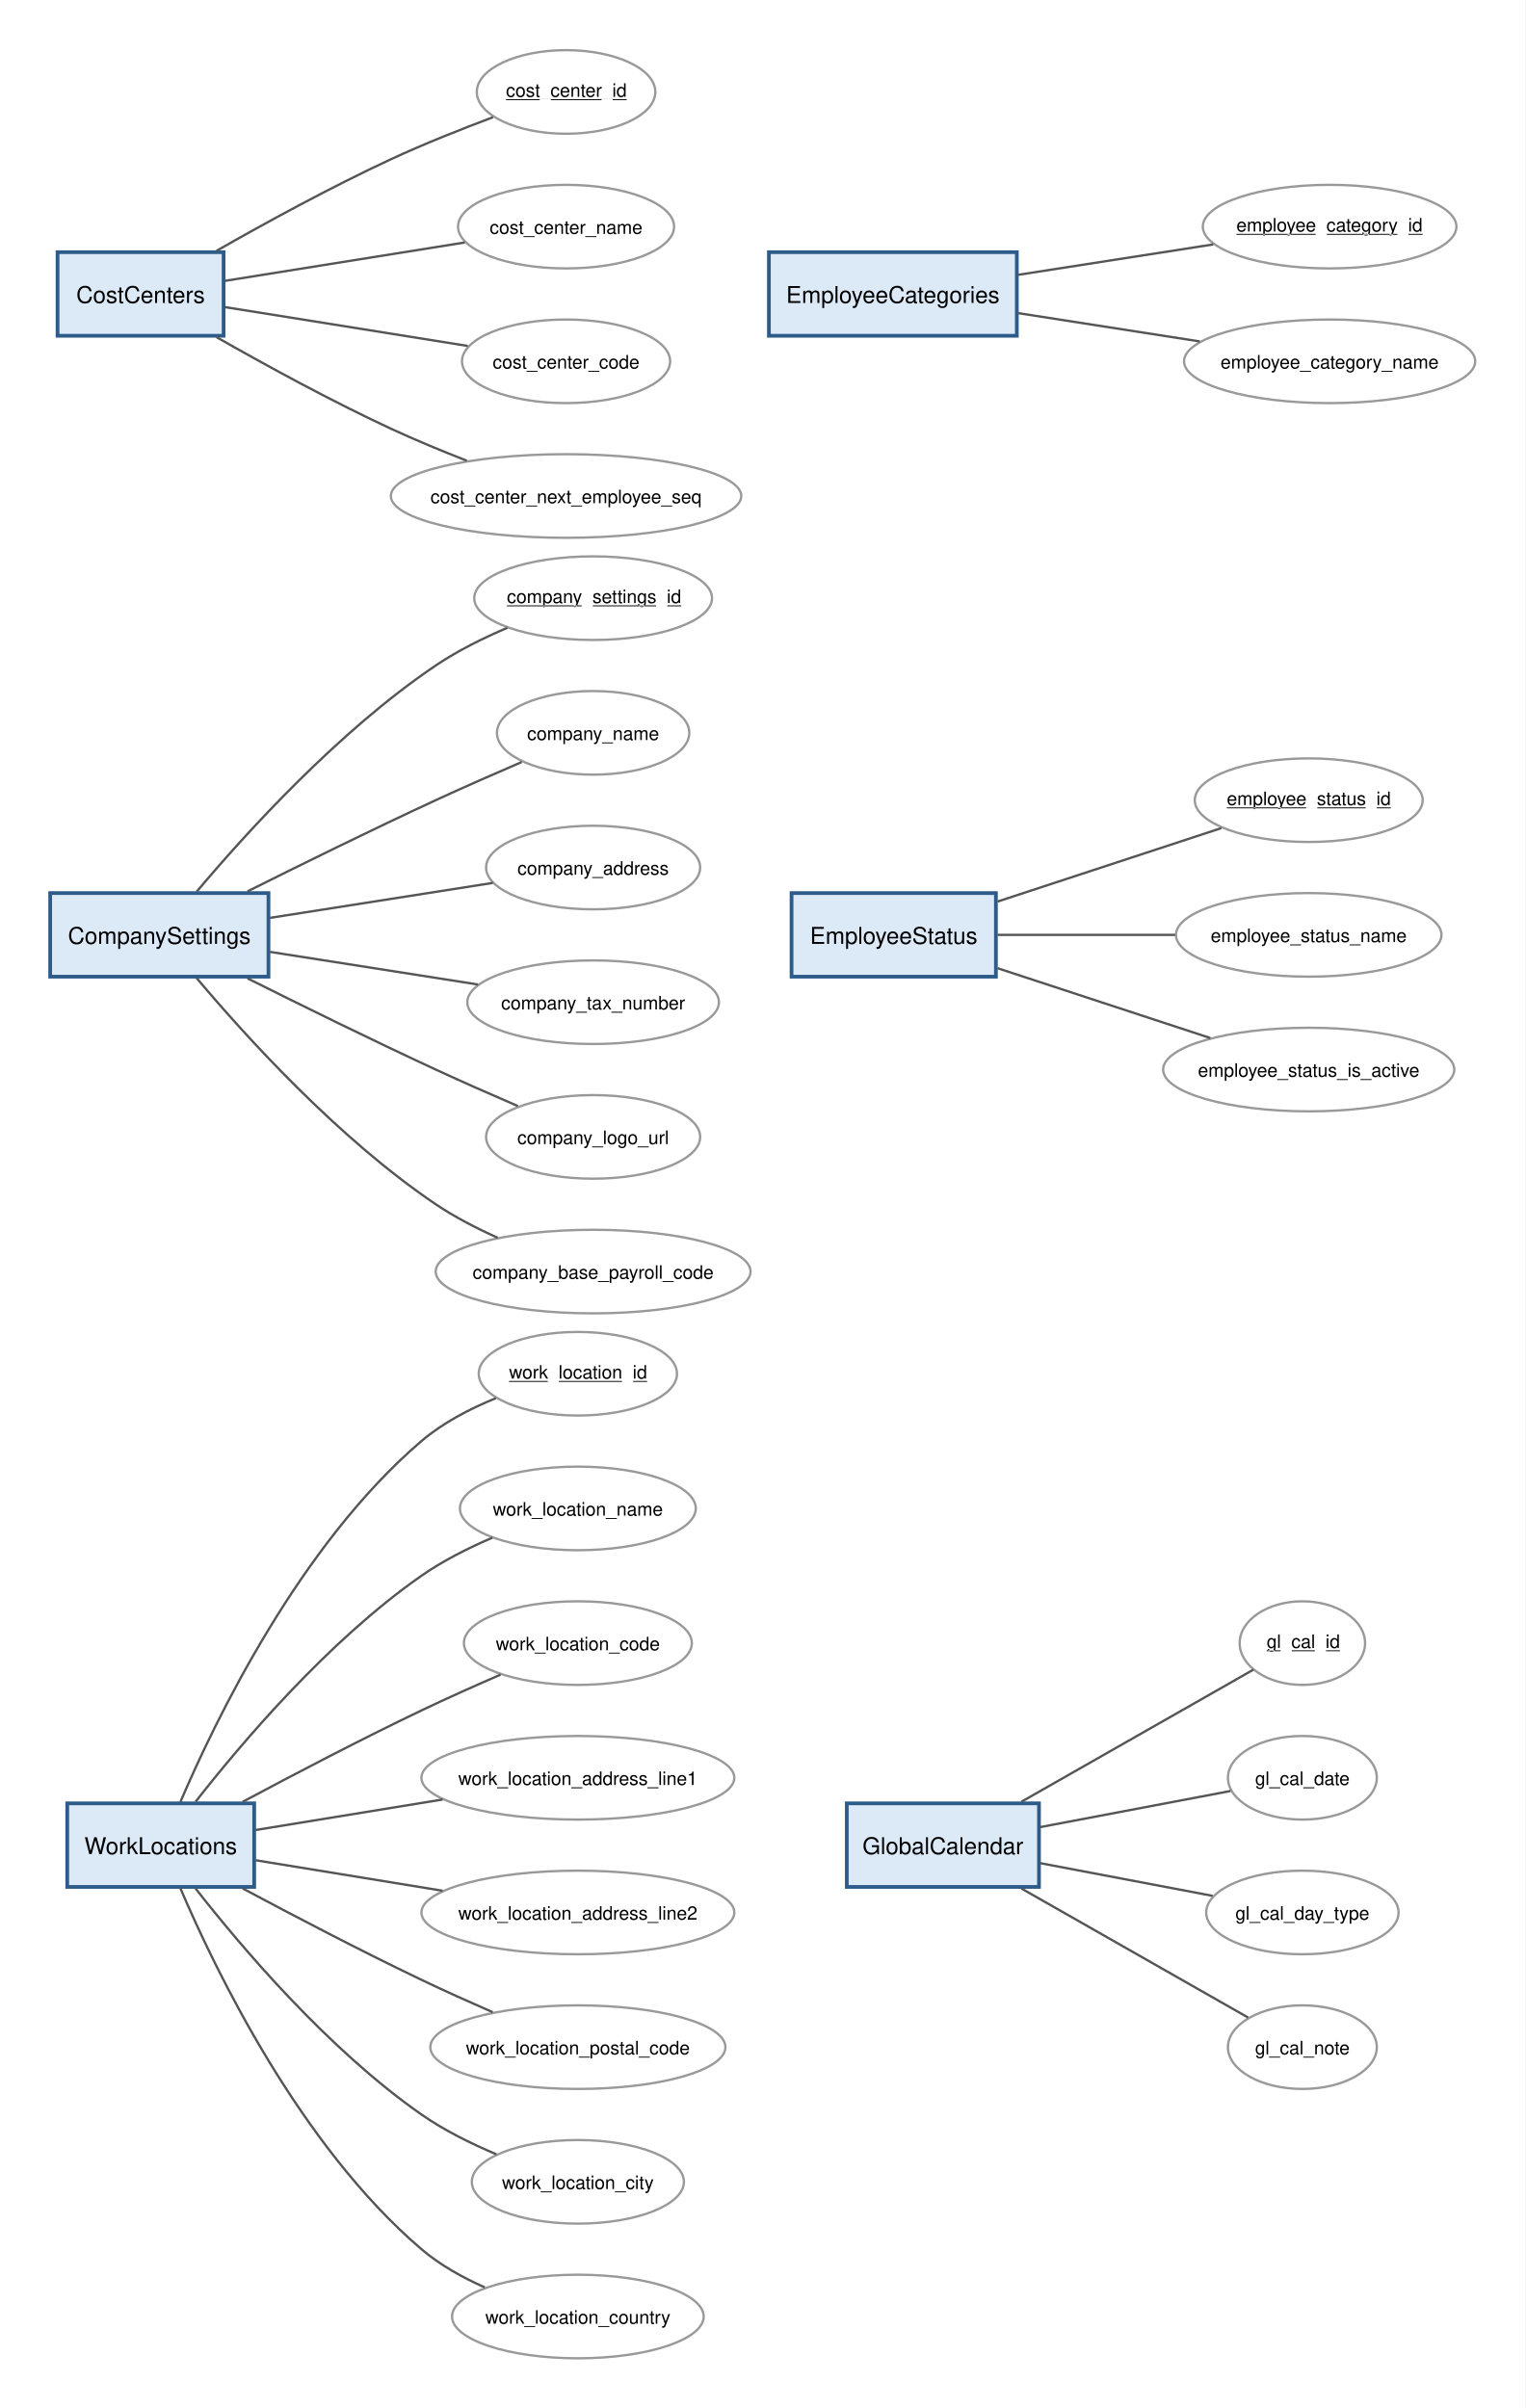
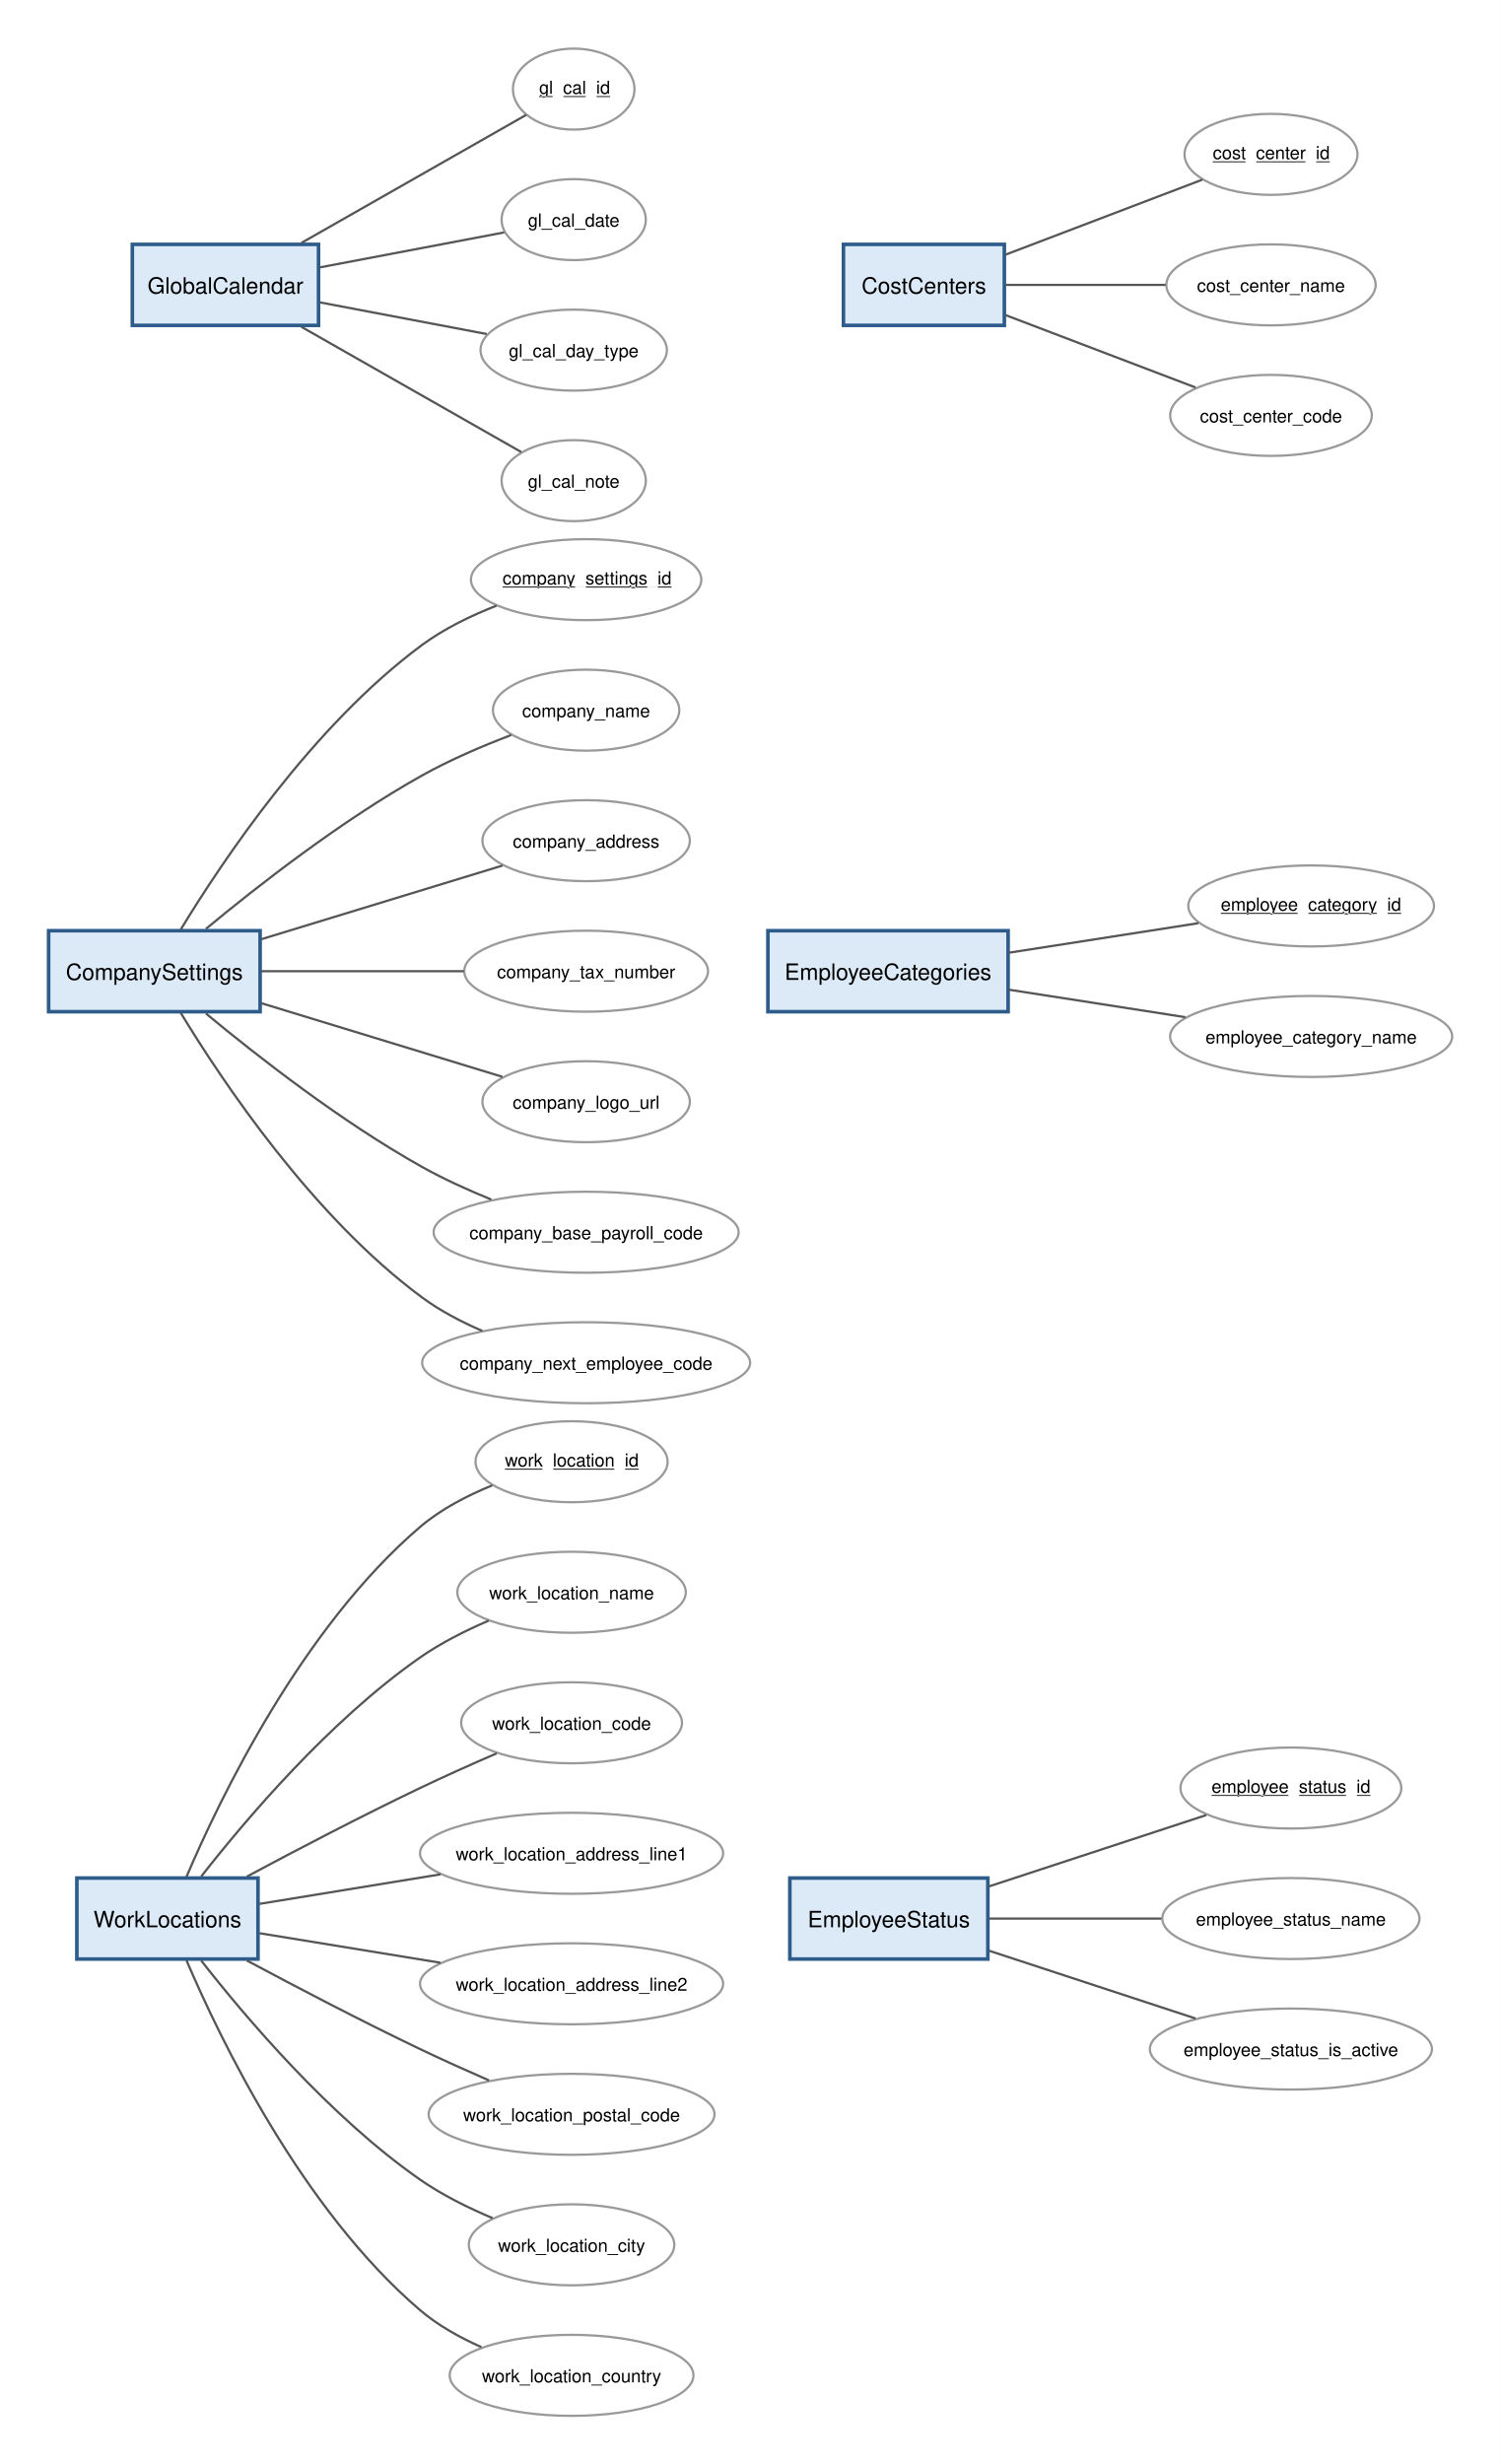
- <svg xmlns="http://www.w3.org/2000/svg" width="657pt" height="1037pt" viewBox="0.00 0.00 657.00 1037.00">
-   <g id="graph0" class="graph" transform="scale(1 1) rotate(0) translate(21.6 1015.6)">
-     <polygon fill="white" stroke="none" points="-21.6,21.6 -21.6,-1015.6 635.17,-1015.6 635.17,21.6 -21.6,21.6" />
+ <svg xmlns="http://www.w3.org/2000/svg" width="667pt" height="1095pt" viewBox="0.00 0.00 667.00 1095.00">
+   <g id="graph0" class="graph" transform="scale(1 1) rotate(0) translate(21.6 1073.6)">
+     <polygon fill="white" stroke="none" points="-21.6,21.6 -21.6,-1073.6 645.38,-1073.6 645.38,21.6 -21.6,21.6" />
    <g id="node1" class="node">
-       <polygon fill="#dce9f7" stroke="#2e5c8a" stroke-width="1.6" points="407.21,-631 319.21,-631 319.21,-595 407.21,-595 407.21,-631" />
-       <text xml:space="preserve" text-anchor="middle" x="363.21" y="-609.12" font-family="Helvetica,sans-Serif" font-size="10.00">EmployeeStatus</text>
+       <polygon fill="#dce9f7" stroke="#2e5c8a" stroke-width="1.6" points="417.42,-239 329.42,-239 329.42,-203 417.42,-203 417.42,-239" />
+       <text xml:space="preserve" text-anchor="middle" x="373.42" y="-217.12" font-family="Helvetica,sans-Serif" font-size="10.00">EmployeeStatus</text>
    </g>
    <g id="node2" class="node">
-       <ellipse fill="white" stroke="#999999" cx="541.89" cy="-671" rx="49.07" ry="18" />
-       <text xml:space="preserve" text-anchor="start" x="506.64" y="-668.9" font-family="Helvetica,sans-Serif" text-decoration="underline" font-size="8.00">employee_status_id</text>
+       <ellipse fill="white" stroke="#999999" cx="552.1" cy="-279" rx="49.07" ry="18" />
+       <text xml:space="preserve" text-anchor="start" x="516.85" y="-276.9" font-family="Helvetica,sans-Serif" text-decoration="underline" font-size="8.00">employee_status_id</text>
    </g>
    <g id="edge1" class="edge">
-       <path fill="none" stroke="#555555" d="M407.88,-627.34C437.52,-637.07 476.25,-649.78 504.27,-658.98" />
+       <path fill="none" stroke="#555555" d="M418.09,-235.34C447.73,-245.07 486.46,-257.78 514.48,-266.98" />
    </g>
    <g id="node3" class="node">
-       <ellipse fill="white" stroke="#999999" cx="541.89" cy="-613" rx="57.15" ry="18" />
-       <text xml:space="preserve" text-anchor="middle" x="541.89" y="-609.9" font-family="Helvetica,sans-Serif" font-size="8.00">employee_status_name</text>
+       <ellipse fill="white" stroke="#999999" cx="552.1" cy="-221" rx="57.15" ry="18" />
+       <text xml:space="preserve" text-anchor="middle" x="552.1" y="-217.9" font-family="Helvetica,sans-Serif" font-size="8.00">employee_status_name</text>
    </g>
    <g id="edge2" class="edge">
-       <path fill="none" stroke="#555555" d="M407.88,-613C430.98,-613 459.6,-613 484.37,-613" />
+       <path fill="none" stroke="#555555" d="M418.09,-221C441.19,-221 469.81,-221 494.58,-221" />
    </g>
    <g id="node4" class="node">
-       <ellipse fill="white" stroke="#999999" cx="541.89" cy="-555" rx="62.68" ry="18" />
-       <text xml:space="preserve" text-anchor="middle" x="541.89" y="-551.9" font-family="Helvetica,sans-Serif" font-size="8.00">employee_status_is_active</text>
+       <ellipse fill="white" stroke="#999999" cx="552.1" cy="-163" rx="62.68" ry="18" />
+       <text xml:space="preserve" text-anchor="middle" x="552.1" y="-159.9" font-family="Helvetica,sans-Serif" font-size="8.00">employee_status_is_active</text>
    </g>
    <g id="edge3" class="edge">
-       <path fill="none" stroke="#555555" d="M407.88,-598.66C435.88,-589.47 472.01,-577.61 499.54,-568.57" />
+       <path fill="none" stroke="#555555" d="M418.09,-206.66C446.09,-197.47 482.22,-185.61 509.75,-176.57" />
    </g>
    <g id="node5" class="node">
-       <polygon fill="#dce9f7" stroke="#2e5c8a" stroke-width="1.6" points="416.21,-907 309.46,-907 309.46,-871 416.21,-871 416.21,-907" />
-       <text xml:space="preserve" text-anchor="middle" x="362.84" y="-885.12" font-family="Helvetica,sans-Serif" font-size="10.00">EmployeeCategories</text>
+       <polygon fill="#dce9f7" stroke="#2e5c8a" stroke-width="1.6" points="426.42,-660 319.67,-660 319.67,-624 426.42,-624 426.42,-660" />
+       <text xml:space="preserve" text-anchor="middle" x="373.05" y="-638.13" font-family="Helvetica,sans-Serif" font-size="10.00">EmployeeCategories</text>
    </g>
    <g id="node6" class="node">
-       <ellipse fill="white" stroke="#999999" cx="550.89" cy="-918" rx="54.6" ry="18" />
-       <text xml:space="preserve" text-anchor="start" x="510.76" y="-915.9" font-family="Helvetica,sans-Serif" text-decoration="underline" font-size="8.00">employee_category_id</text>
+       <ellipse fill="white" stroke="#999999" cx="561.1" cy="-671" rx="54.6" ry="18" />
+       <text xml:space="preserve" text-anchor="start" x="520.97" y="-668.9" font-family="Helvetica,sans-Serif" text-decoration="underline" font-size="8.00">employee_category_id</text>
    </g>
    <g id="edge4" class="edge">
-       <path fill="none" stroke="#555555" d="M416.65,-897.23C443.08,-901.35 474.87,-906.31 500.77,-910.34" />
+       <path fill="none" stroke="#555555" d="M426.86,-650.23C453.29,-654.35 485.08,-659.31 510.98,-663.34" />
    </g>
    <g id="node7" class="node">
-       <ellipse fill="white" stroke="#999999" cx="550.89" cy="-860" rx="62.68" ry="18" />
-       <text xml:space="preserve" text-anchor="middle" x="550.89" y="-856.9" font-family="Helvetica,sans-Serif" font-size="8.00">employee_category_name</text>
+       <ellipse fill="white" stroke="#999999" cx="561.1" cy="-613" rx="62.68" ry="18" />
+       <text xml:space="preserve" text-anchor="middle" x="561.1" y="-609.9" font-family="Helvetica,sans-Serif" font-size="8.00">employee_category_name</text>
    </g>
    <g id="edge5" class="edge">
-       <path fill="none" stroke="#555555" d="M416.65,-880.77C441.15,-876.95 470.25,-872.41 494.99,-868.56" />
+       <path fill="none" stroke="#555555" d="M426.86,-633.77C451.36,-629.95 480.46,-625.41 505.2,-621.56" />
    </g>
    <g id="node8" class="node">
-       <polygon fill="#dce9f7" stroke="#2e5c8a" stroke-width="1.6" points="74.68,-907 3.18,-907 3.18,-871 74.68,-871 74.68,-907" />
-       <text xml:space="preserve" text-anchor="middle" x="38.93" y="-885.12" font-family="Helvetica,sans-Serif" font-size="10.00">CostCenters</text>
+       <polygon fill="#dce9f7" stroke="#2e5c8a" stroke-width="1.6" points="424.75,-965 353.25,-965 353.25,-929 424.75,-929 424.75,-965" />
+       <text xml:space="preserve" text-anchor="middle" x="389" y="-943.12" font-family="Helvetica,sans-Serif" font-size="10.00">CostCenters</text>
    </g>
    <g id="node9" class="node">
-       <ellipse fill="white" stroke="#999999" cx="222.13" cy="-976" rx="38.43" ry="18" />
-       <text xml:space="preserve" text-anchor="start" x="196.25" y="-973.9" font-family="Helvetica,sans-Serif" text-decoration="underline" font-size="8.00">cost_center_id</text>
+       <ellipse fill="white" stroke="#999999" cx="543.26" cy="-1005" rx="38.43" ry="18" />
+       <text xml:space="preserve" text-anchor="start" x="517.39" y="-1002.9" font-family="Helvetica,sans-Serif" text-decoration="underline" font-size="8.00">cost_center_id</text>
    </g>
    <g id="edge6" class="edge">
-       <path fill="none" stroke="#555555" d="M71.63,-907.59C92.58,-919.54 120.86,-935.01 146.68,-947 160.9,-953.6 177.07,-960.02 190.7,-965.14" />
+       <path fill="none" stroke="#555555" d="M425.32,-960.45C451.85,-970.56 487.77,-984.24 512.77,-993.77" />
    </g>
    <g id="node10" class="node">
-       <ellipse fill="white" stroke="#999999" cx="222.13" cy="-918" rx="46.51" ry="18" />
-       <text xml:space="preserve" text-anchor="middle" x="222.13" y="-914.9" font-family="Helvetica,sans-Serif" font-size="8.00">cost_center_name</text>
+       <ellipse fill="white" stroke="#999999" cx="543.26" cy="-947" rx="46.51" ry="18" />
+       <text xml:space="preserve" text-anchor="middle" x="543.26" y="-943.9" font-family="Helvetica,sans-Serif" font-size="8.00">cost_center_name</text>
    </g>
    <g id="edge7" class="edge">
-       <path fill="none" stroke="#555555" d="M75.3,-894.66C104.86,-899.39 147.1,-906.15 178.52,-911.18" />
+       <path fill="none" stroke="#555555" d="M425.32,-947C446.49,-947 473.64,-947 496.45,-947" />
    </g>
    <g id="node11" class="node">
-       <ellipse fill="white" stroke="#999999" cx="222.13" cy="-860" rx="44.81" ry="18" />
-       <text xml:space="preserve" text-anchor="middle" x="222.13" y="-856.9" font-family="Helvetica,sans-Serif" font-size="8.00">cost_center_code</text>
+       <ellipse fill="white" stroke="#999999" cx="543.26" cy="-889" rx="44.81" ry="18" />
+       <text xml:space="preserve" text-anchor="middle" x="543.26" y="-885.9" font-family="Helvetica,sans-Serif" font-size="8.00">cost_center_code</text>
    </g>
    <g id="edge8" class="edge">
-       <path fill="none" stroke="#555555" d="M75.3,-883.34C105.27,-878.54 148.28,-871.66 179.82,-866.61" />
+       <path fill="none" stroke="#555555" d="M425.32,-933.55C450.79,-923.84 484.93,-910.84 509.74,-901.39" />
    </g>
    <g id="node12" class="node">
-       <ellipse fill="white" stroke="#999999" cx="222.13" cy="-802" rx="75.44" ry="18" />
-       <text xml:space="preserve" text-anchor="middle" x="222.13" y="-798.9" font-family="Helvetica,sans-Serif" font-size="8.00">cost_center_next_employee_seq</text>
+       <polygon fill="#dce9f7" stroke="#2e5c8a" stroke-width="1.6" points="93.06,-239 12.56,-239 12.56,-203 93.06,-203 93.06,-239" />
+       <text xml:space="preserve" text-anchor="middle" x="52.81" y="-217.12" font-family="Helvetica,sans-Serif" font-size="10.00">WorkLocations</text>
+     </g>
+     <g id="node13" class="node">
+       <ellipse fill="white" stroke="#999999" cx="232.42" cy="-424" rx="42.68" ry="18" />
+       <text xml:space="preserve" text-anchor="start" x="202.79" y="-421.9" font-family="Helvetica,sans-Serif" text-decoration="underline" font-size="8.00">work_location_id</text>
    </g>
    <g id="edge9" class="edge">
-       <path fill="none" stroke="#555555" d="M71.63,-870.41C92.58,-858.46 120.86,-842.99 146.68,-831 157.13,-826.15 168.62,-821.4 179.39,-817.19" />
-     </g>
-     <g id="node13" class="node">
-       <polygon fill="#dce9f7" stroke="#2e5c8a" stroke-width="1.6" points="87.85,-239 7.35,-239 7.35,-203 87.85,-203 87.85,-239" />
-       <text xml:space="preserve" text-anchor="middle" x="47.6" y="-217.12" font-family="Helvetica,sans-Serif" font-size="10.00">WorkLocations</text>
+       <path fill="none" stroke="#555555" d="M61.26,-239.53C76.12,-274.37 112.58,-350.17 165.06,-395 174.33,-402.92 186.11,-409 197.15,-413.5" />
    </g>
    <g id="node14" class="node">
-       <ellipse fill="white" stroke="#999999" cx="227.21" cy="-424" rx="42.68" ry="18" />
-       <text xml:space="preserve" text-anchor="start" x="197.58" y="-421.9" font-family="Helvetica,sans-Serif" text-decoration="underline" font-size="8.00">work_location_id</text>
+       <ellipse fill="white" stroke="#999999" cx="232.42" cy="-366" rx="50.77" ry="18" />
+       <text xml:space="preserve" text-anchor="middle" x="232.42" y="-362.9" font-family="Helvetica,sans-Serif" font-size="8.00">work_location_name</text>
    </g>
    <g id="edge10" class="edge">
-       <path fill="none" stroke="#555555" d="M56.05,-239.53C70.91,-274.37 107.37,-350.17 159.85,-395 169.12,-402.92 180.9,-409 191.94,-413.5" />
+       <path fill="none" stroke="#555555" d="M67.81,-239.67C87.3,-264.61 124.78,-308.9 165.06,-337 174.34,-343.47 185.3,-348.98 195.61,-353.4" />
    </g>
    <g id="node15" class="node">
-       <ellipse fill="white" stroke="#999999" cx="227.21" cy="-366" rx="50.77" ry="18" />
-       <text xml:space="preserve" text-anchor="middle" x="227.21" y="-362.9" font-family="Helvetica,sans-Serif" font-size="8.00">work_location_name</text>
+       <ellipse fill="white" stroke="#999999" cx="232.42" cy="-308" rx="49.07" ry="18" />
+       <text xml:space="preserve" text-anchor="middle" x="232.42" y="-304.9" font-family="Helvetica,sans-Serif" font-size="8.00">work_location_code</text>
    </g>
    <g id="edge11" class="edge">
-       <path fill="none" stroke="#555555" d="M62.6,-239.67C82.09,-264.61 119.57,-308.9 159.85,-337 169.13,-343.47 180.09,-348.98 190.4,-353.4" />
+       <path fill="none" stroke="#555555" d="M88.08,-239.64C109.92,-251.33 138.93,-266.5 165.06,-279 176.06,-284.26 188.25,-289.7 199.15,-294.43" />
    </g>
    <g id="node16" class="node">
-       <ellipse fill="white" stroke="#999999" cx="227.21" cy="-308" rx="49.07" ry="18" />
-       <text xml:space="preserve" text-anchor="middle" x="227.21" y="-304.9" font-family="Helvetica,sans-Serif" font-size="8.00">work_location_code</text>
+       <ellipse fill="white" stroke="#999999" cx="232.42" cy="-250" rx="67.36" ry="18" />
+       <text xml:space="preserve" text-anchor="middle" x="232.42" y="-246.9" font-family="Helvetica,sans-Serif" font-size="8.00">work_location_address_line1</text>
    </g>
    <g id="edge12" class="edge">
-       <path fill="none" stroke="#555555" d="M82.87,-239.64C104.71,-251.33 133.72,-266.5 159.85,-279 170.85,-284.26 183.04,-289.7 193.94,-294.43" />
+       <path fill="none" stroke="#555555" d="M93.67,-227.51C117.4,-231.38 147.91,-236.36 174.18,-240.65" />
    </g>
    <g id="node17" class="node">
-       <ellipse fill="white" stroke="#999999" cx="227.21" cy="-250" rx="67.36" ry="18" />
-       <text xml:space="preserve" text-anchor="middle" x="227.21" y="-246.9" font-family="Helvetica,sans-Serif" font-size="8.00">work_location_address_line1</text>
+       <ellipse fill="white" stroke="#999999" cx="232.42" cy="-192" rx="67.36" ry="18" />
+       <text xml:space="preserve" text-anchor="middle" x="232.42" y="-188.9" font-family="Helvetica,sans-Serif" font-size="8.00">work_location_address_line2</text>
    </g>
    <g id="edge13" class="edge">
-       <path fill="none" stroke="#555555" d="M88.46,-227.51C112.19,-231.38 142.69,-236.36 168.97,-240.65" />
+       <path fill="none" stroke="#555555" d="M93.67,-214.49C117.4,-210.62 147.91,-205.64 174.18,-201.35" />
    </g>
    <g id="node18" class="node">
-       <ellipse fill="white" stroke="#999999" cx="227.21" cy="-192" rx="67.36" ry="18" />
-       <text xml:space="preserve" text-anchor="middle" x="227.21" y="-188.9" font-family="Helvetica,sans-Serif" font-size="8.00">work_location_address_line2</text>
+       <ellipse fill="white" stroke="#999999" cx="232.42" cy="-134" rx="63.53" ry="18" />
+       <text xml:space="preserve" text-anchor="middle" x="232.42" y="-130.9" font-family="Helvetica,sans-Serif" font-size="8.00">work_location_postal_code</text>
    </g>
    <g id="edge14" class="edge">
-       <path fill="none" stroke="#555555" d="M88.46,-214.49C112.19,-210.62 142.69,-205.64 168.97,-201.35" />
+       <path fill="none" stroke="#555555" d="M88.08,-202.36C109.92,-190.67 138.93,-175.5 165.06,-163 174.93,-158.28 185.75,-153.42 195.74,-149.06" />
    </g>
    <g id="node19" class="node">
-       <ellipse fill="white" stroke="#999999" cx="227.21" cy="-134" rx="63.53" ry="18" />
-       <text xml:space="preserve" text-anchor="middle" x="227.21" y="-130.9" font-family="Helvetica,sans-Serif" font-size="8.00">work_location_postal_code</text>
+       <ellipse fill="white" stroke="#999999" cx="232.42" cy="-76" rx="45.66" ry="18" />
+       <text xml:space="preserve" text-anchor="middle" x="232.42" y="-72.9" font-family="Helvetica,sans-Serif" font-size="8.00">work_location_city</text>
    </g>
    <g id="edge15" class="edge">
-       <path fill="none" stroke="#555555" d="M82.87,-202.36C104.71,-190.67 133.72,-175.5 159.85,-163 169.72,-158.28 180.54,-153.42 190.53,-149.06" />
+       <path fill="none" stroke="#555555" d="M67.81,-202.33C87.3,-177.39 124.78,-133.1 165.06,-105 174.86,-98.17 186.52,-92.41 197.32,-87.87" />
    </g>
    <g id="node20" class="node">
-       <ellipse fill="white" stroke="#999999" cx="227.21" cy="-76" rx="45.66" ry="18" />
-       <text xml:space="preserve" text-anchor="middle" x="227.21" y="-72.9" font-family="Helvetica,sans-Serif" font-size="8.00">work_location_city</text>
+       <ellipse fill="white" stroke="#999999" cx="232.42" cy="-18" rx="54.17" ry="18" />
+       <text xml:space="preserve" text-anchor="middle" x="232.42" y="-14.9" font-family="Helvetica,sans-Serif" font-size="8.00">work_location_country</text>
    </g>
    <g id="edge16" class="edge">
-       <path fill="none" stroke="#555555" d="M62.6,-202.33C82.09,-177.39 119.57,-133.1 159.85,-105 169.65,-98.17 181.31,-92.41 192.11,-87.87" />
+       <path fill="none" stroke="#555555" d="M61.26,-202.47C76.12,-167.63 112.58,-91.83 165.06,-47 173,-40.22 182.76,-34.79 192.33,-30.55" />
    </g>
    <g id="node21" class="node">
-       <ellipse fill="white" stroke="#999999" cx="227.21" cy="-18" rx="54.17" ry="18" />
-       <text xml:space="preserve" text-anchor="middle" x="227.21" y="-14.9" font-family="Helvetica,sans-Serif" font-size="8.00">work_location_country</text>
+       <polygon fill="#dce9f7" stroke="#2e5c8a" stroke-width="1.6" points="119.96,-965 37.21,-965 37.21,-929 119.96,-929 119.96,-965" />
+       <text xml:space="preserve" text-anchor="middle" x="78.59" y="-943.12" font-family="Helvetica,sans-Serif" font-size="10.00">GlobalCalendar</text>
+     </g>
+     <g id="node22" class="node">
+       <ellipse fill="white" stroke="#999999" cx="233.37" cy="-1034" rx="27" ry="18" />
+       <text xml:space="preserve" text-anchor="start" x="217.99" y="-1031.9" font-family="Helvetica,sans-Serif" text-decoration="underline" font-size="8.00">gl_cal_id</text>
    </g>
    <g id="edge17" class="edge">
-       <path fill="none" stroke="#555555" d="M56.05,-202.47C70.91,-167.63 107.37,-91.83 159.85,-47 167.79,-40.22 177.55,-34.79 187.12,-30.55" />
-     </g>
-     <g id="node22" class="node">
-       <polygon fill="#dce9f7" stroke="#2e5c8a" stroke-width="1.6" points="425.75,-239 343,-239 343,-203 425.75,-203 425.75,-239" />
-       <text xml:space="preserve" text-anchor="middle" x="384.38" y="-217.12" font-family="Helvetica,sans-Serif" font-size="10.00">GlobalCalendar</text>
+       <path fill="none" stroke="#555555" d="M112.36,-965.66C142.7,-982.94 186.84,-1008.07 212.27,-1022.56" />
    </g>
    <g id="node23" class="node">
-       <ellipse fill="white" stroke="#999999" cx="539.16" cy="-308" rx="27" ry="18" />
-       <text xml:space="preserve" text-anchor="start" x="523.78" y="-305.9" font-family="Helvetica,sans-Serif" text-decoration="underline" font-size="8.00">gl_cal_id</text>
+       <ellipse fill="white" stroke="#999999" cx="233.37" cy="-976" rx="32.05" ry="18" />
+       <text xml:space="preserve" text-anchor="middle" x="233.37" y="-972.9" font-family="Helvetica,sans-Serif" font-size="8.00">gl_cal_date</text>
    </g>
    <g id="edge18" class="edge">
-       <path fill="none" stroke="#555555" d="M418.15,-239.66C448.49,-256.94 492.63,-282.07 518.06,-296.56" />
+       <path fill="none" stroke="#555555" d="M120.53,-954.77C146.34,-959.67 179.09,-965.89 202.46,-970.32" />
    </g>
    <g id="node24" class="node">
-       <ellipse fill="white" stroke="#999999" cx="539.16" cy="-250" rx="32.05" ry="18" />
-       <text xml:space="preserve" text-anchor="middle" x="539.16" y="-246.9" font-family="Helvetica,sans-Serif" font-size="8.00">gl_cal_date</text>
+       <ellipse fill="white" stroke="#999999" cx="233.37" cy="-918" rx="41.41" ry="18" />
+       <text xml:space="preserve" text-anchor="middle" x="233.37" y="-914.9" font-family="Helvetica,sans-Serif" font-size="8.00">gl_cal_day_type</text>
    </g>
    <g id="edge19" class="edge">
-       <path fill="none" stroke="#555555" d="M426.32,-228.77C452.13,-233.67 484.88,-239.89 508.25,-244.32" />
+       <path fill="none" stroke="#555555" d="M120.53,-939.23C143.6,-934.85 172.21,-929.42 194.72,-925.15" />
    </g>
    <g id="node25" class="node">
-       <ellipse fill="white" stroke="#999999" cx="539.16" cy="-192" rx="41.41" ry="18" />
-       <text xml:space="preserve" text-anchor="middle" x="539.16" y="-188.9" font-family="Helvetica,sans-Serif" font-size="8.00">gl_cal_day_type</text>
+       <ellipse fill="white" stroke="#999999" cx="233.37" cy="-860" rx="32.05" ry="18" />
+       <text xml:space="preserve" text-anchor="middle" x="233.37" y="-856.9" font-family="Helvetica,sans-Serif" font-size="8.00">gl_cal_note</text>
    </g>
    <g id="edge20" class="edge">
-       <path fill="none" stroke="#555555" d="M426.32,-213.23C449.39,-208.85 478,-203.42 500.51,-199.15" />
+       <path fill="none" stroke="#555555" d="M112.36,-928.34C141.82,-911.56 184.3,-887.37 210.02,-872.73" />
    </g>
    <g id="node26" class="node">
-       <ellipse fill="white" stroke="#999999" cx="539.16" cy="-134" rx="32.05" ry="18" />
-       <text xml:space="preserve" text-anchor="middle" x="539.16" y="-130.9" font-family="Helvetica,sans-Serif" font-size="8.00">gl_cal_note</text>
+       <polygon fill="#dce9f7" stroke="#2e5c8a" stroke-width="1.6" points="94,-660 0,-660 0,-624 94,-624 94,-660" />
+       <text xml:space="preserve" text-anchor="middle" x="47" y="-638.12" font-family="Helvetica,sans-Serif" font-size="10.00">CompanySettings</text>
+     </g>
+     <g id="node27" class="node">
+       <ellipse fill="white" stroke="#999999" cx="238.89" cy="-816" rx="51.19" ry="18" />
+       <text xml:space="preserve" text-anchor="start" x="201.76" y="-813.9" font-family="Helvetica,sans-Serif" text-decoration="underline" font-size="8.00">company_settings_id</text>
    </g>
    <g id="edge21" class="edge">
-       <path fill="none" stroke="#555555" d="M418.15,-202.34C447.61,-185.56 490.09,-161.37 515.81,-146.73" />
-     </g>
-     <g id="node27" class="node">
-       <polygon fill="#dce9f7" stroke="#2e5c8a" stroke-width="1.6" points="94,-631 0,-631 0,-595 94,-595 94,-631" />
-       <text xml:space="preserve" text-anchor="middle" x="47" y="-609.12" font-family="Helvetica,sans-Serif" font-size="10.00">CompanySettings</text>
+       <path fill="none" stroke="#555555" d="M58.75,-660.56C77.14,-690.86 117.42,-751.16 166,-787 175.86,-794.27 187.79,-800.04 199.08,-804.45" />
    </g>
    <g id="node28" class="node">
-       <ellipse fill="white" stroke="#999999" cx="233.78" cy="-758" rx="51.19" ry="18" />
-       <text xml:space="preserve" text-anchor="start" x="196.66" y="-755.9" font-family="Helvetica,sans-Serif" text-decoration="underline" font-size="8.00">company_settings_id</text>
+       <ellipse fill="white" stroke="#999999" cx="238.89" cy="-758" rx="41.41" ry="18" />
+       <text xml:space="preserve" text-anchor="middle" x="238.89" y="-754.9" font-family="Helvetica,sans-Serif" font-size="8.00">company_name</text>
    </g>
    <g id="edge22" class="edge">
-       <path fill="none" stroke="#555555" d="M63.09,-631.62C84.03,-656.51 124.08,-700.73 166,-729 175.43,-735.36 186.49,-740.83 196.86,-745.26" />
+       <path fill="none" stroke="#555555" d="M69.91,-660.8C92.78,-679.76 130.22,-709.02 166,-729 178.45,-735.96 192.92,-742.12 205.6,-746.96" />
    </g>
    <g id="node29" class="node">
-       <ellipse fill="white" stroke="#999999" cx="233.78" cy="-700" rx="41.41" ry="18" />
-       <text xml:space="preserve" text-anchor="middle" x="233.78" y="-696.9" font-family="Helvetica,sans-Serif" font-size="8.00">company_name</text>
+       <ellipse fill="white" stroke="#999999" cx="238.89" cy="-700" rx="46.09" ry="18" />
+       <text xml:space="preserve" text-anchor="middle" x="238.89" y="-696.9" font-family="Helvetica,sans-Serif" font-size="8.00">company_address</text>
    </g>
    <g id="edge23" class="edge">
-       <path fill="none" stroke="#555555" d="M84.99,-631.74C108.13,-643.32 138.65,-658.35 166,-671 178.05,-676.57 191.45,-682.45 203.06,-687.45" />
+       <path fill="none" stroke="#555555" d="M94.45,-656.19C127.5,-666.28 171.27,-679.65 201.72,-688.95" />
    </g>
    <g id="node30" class="node">
-       <ellipse fill="white" stroke="#999999" cx="233.78" cy="-642" rx="46.09" ry="18" />
-       <text xml:space="preserve" text-anchor="middle" x="233.78" y="-638.9" font-family="Helvetica,sans-Serif" font-size="8.00">company_address</text>
+       <ellipse fill="white" stroke="#999999" cx="238.89" cy="-642" rx="54.17" ry="18" />
+       <text xml:space="preserve" text-anchor="middle" x="238.89" y="-638.9" font-family="Helvetica,sans-Serif" font-size="8.00">company_tax_number</text>
    </g>
    <g id="edge24" class="edge">
-       <path fill="none" stroke="#555555" d="M94.63,-620.32C124.14,-624.95 161.98,-630.89 190.59,-635.38" />
+       <path fill="none" stroke="#555555" d="M94.45,-642C121.68,-642 156.19,-642 184.53,-642" />
    </g>
    <g id="node31" class="node">
-       <ellipse fill="white" stroke="#999999" cx="233.78" cy="-584" rx="54.17" ry="18" />
-       <text xml:space="preserve" text-anchor="middle" x="233.78" y="-580.9" font-family="Helvetica,sans-Serif" font-size="8.00">company_tax_number</text>
+       <ellipse fill="white" stroke="#999999" cx="238.89" cy="-584" rx="46.09" ry="18" />
+       <text xml:space="preserve" text-anchor="middle" x="238.89" y="-580.9" font-family="Helvetica,sans-Serif" font-size="8.00">company_logo_url</text>
    </g>
    <g id="edge25" class="edge">
-       <path fill="none" stroke="#555555" d="M94.63,-605.68C122,-601.39 156.54,-595.97 184.23,-591.62" />
+       <path fill="none" stroke="#555555" d="M94.45,-627.81C127.5,-617.72 171.27,-604.35 201.72,-595.05" />
    </g>
    <g id="node32" class="node">
-       <ellipse fill="white" stroke="#999999" cx="233.78" cy="-526" rx="46.09" ry="18" />
-       <text xml:space="preserve" text-anchor="middle" x="233.78" y="-522.9" font-family="Helvetica,sans-Serif" font-size="8.00">company_logo_url</text>
+       <ellipse fill="white" stroke="#999999" cx="238.89" cy="-526" rx="67.78" ry="18" />
+       <text xml:space="preserve" text-anchor="middle" x="238.89" y="-522.9" font-family="Helvetica,sans-Serif" font-size="8.00">company_base_payroll_code</text>
    </g>
    <g id="edge26" class="edge">
-       <path fill="none" stroke="#555555" d="M84.99,-594.26C108.13,-582.68 138.65,-567.65 166,-555 177.47,-549.69 190.17,-544.11 201.39,-539.27" />
+       <path fill="none" stroke="#555555" d="M69.91,-623.2C92.78,-604.24 130.22,-574.98 166,-555 175.63,-549.62 186.47,-544.71 196.76,-540.52" />
    </g>
    <g id="node33" class="node">
-       <ellipse fill="white" stroke="#999999" cx="233.78" cy="-468" rx="67.78" ry="18" />
-       <text xml:space="preserve" text-anchor="middle" x="233.78" y="-464.9" font-family="Helvetica,sans-Serif" font-size="8.00">company_base_payroll_code</text>
+       <ellipse fill="white" stroke="#999999" cx="238.89" cy="-468" rx="72.89" ry="18" />
+       <text xml:space="preserve" text-anchor="middle" x="238.89" y="-464.9" font-family="Helvetica,sans-Serif" font-size="8.00">company_next_employee_code</text>
    </g>
    <g id="edge27" class="edge">
-       <path fill="none" stroke="#555555" d="M63.09,-594.38C84.03,-569.49 124.08,-525.27 166,-497 174.17,-491.49 183.57,-486.64 192.68,-482.57" />
+       <path fill="none" stroke="#555555" d="M58.75,-623.44C77.14,-593.14 117.42,-532.84 166,-497 174.01,-491.09 183.4,-486.17 192.7,-482.17" />
    </g>
  </g>
</svg>
